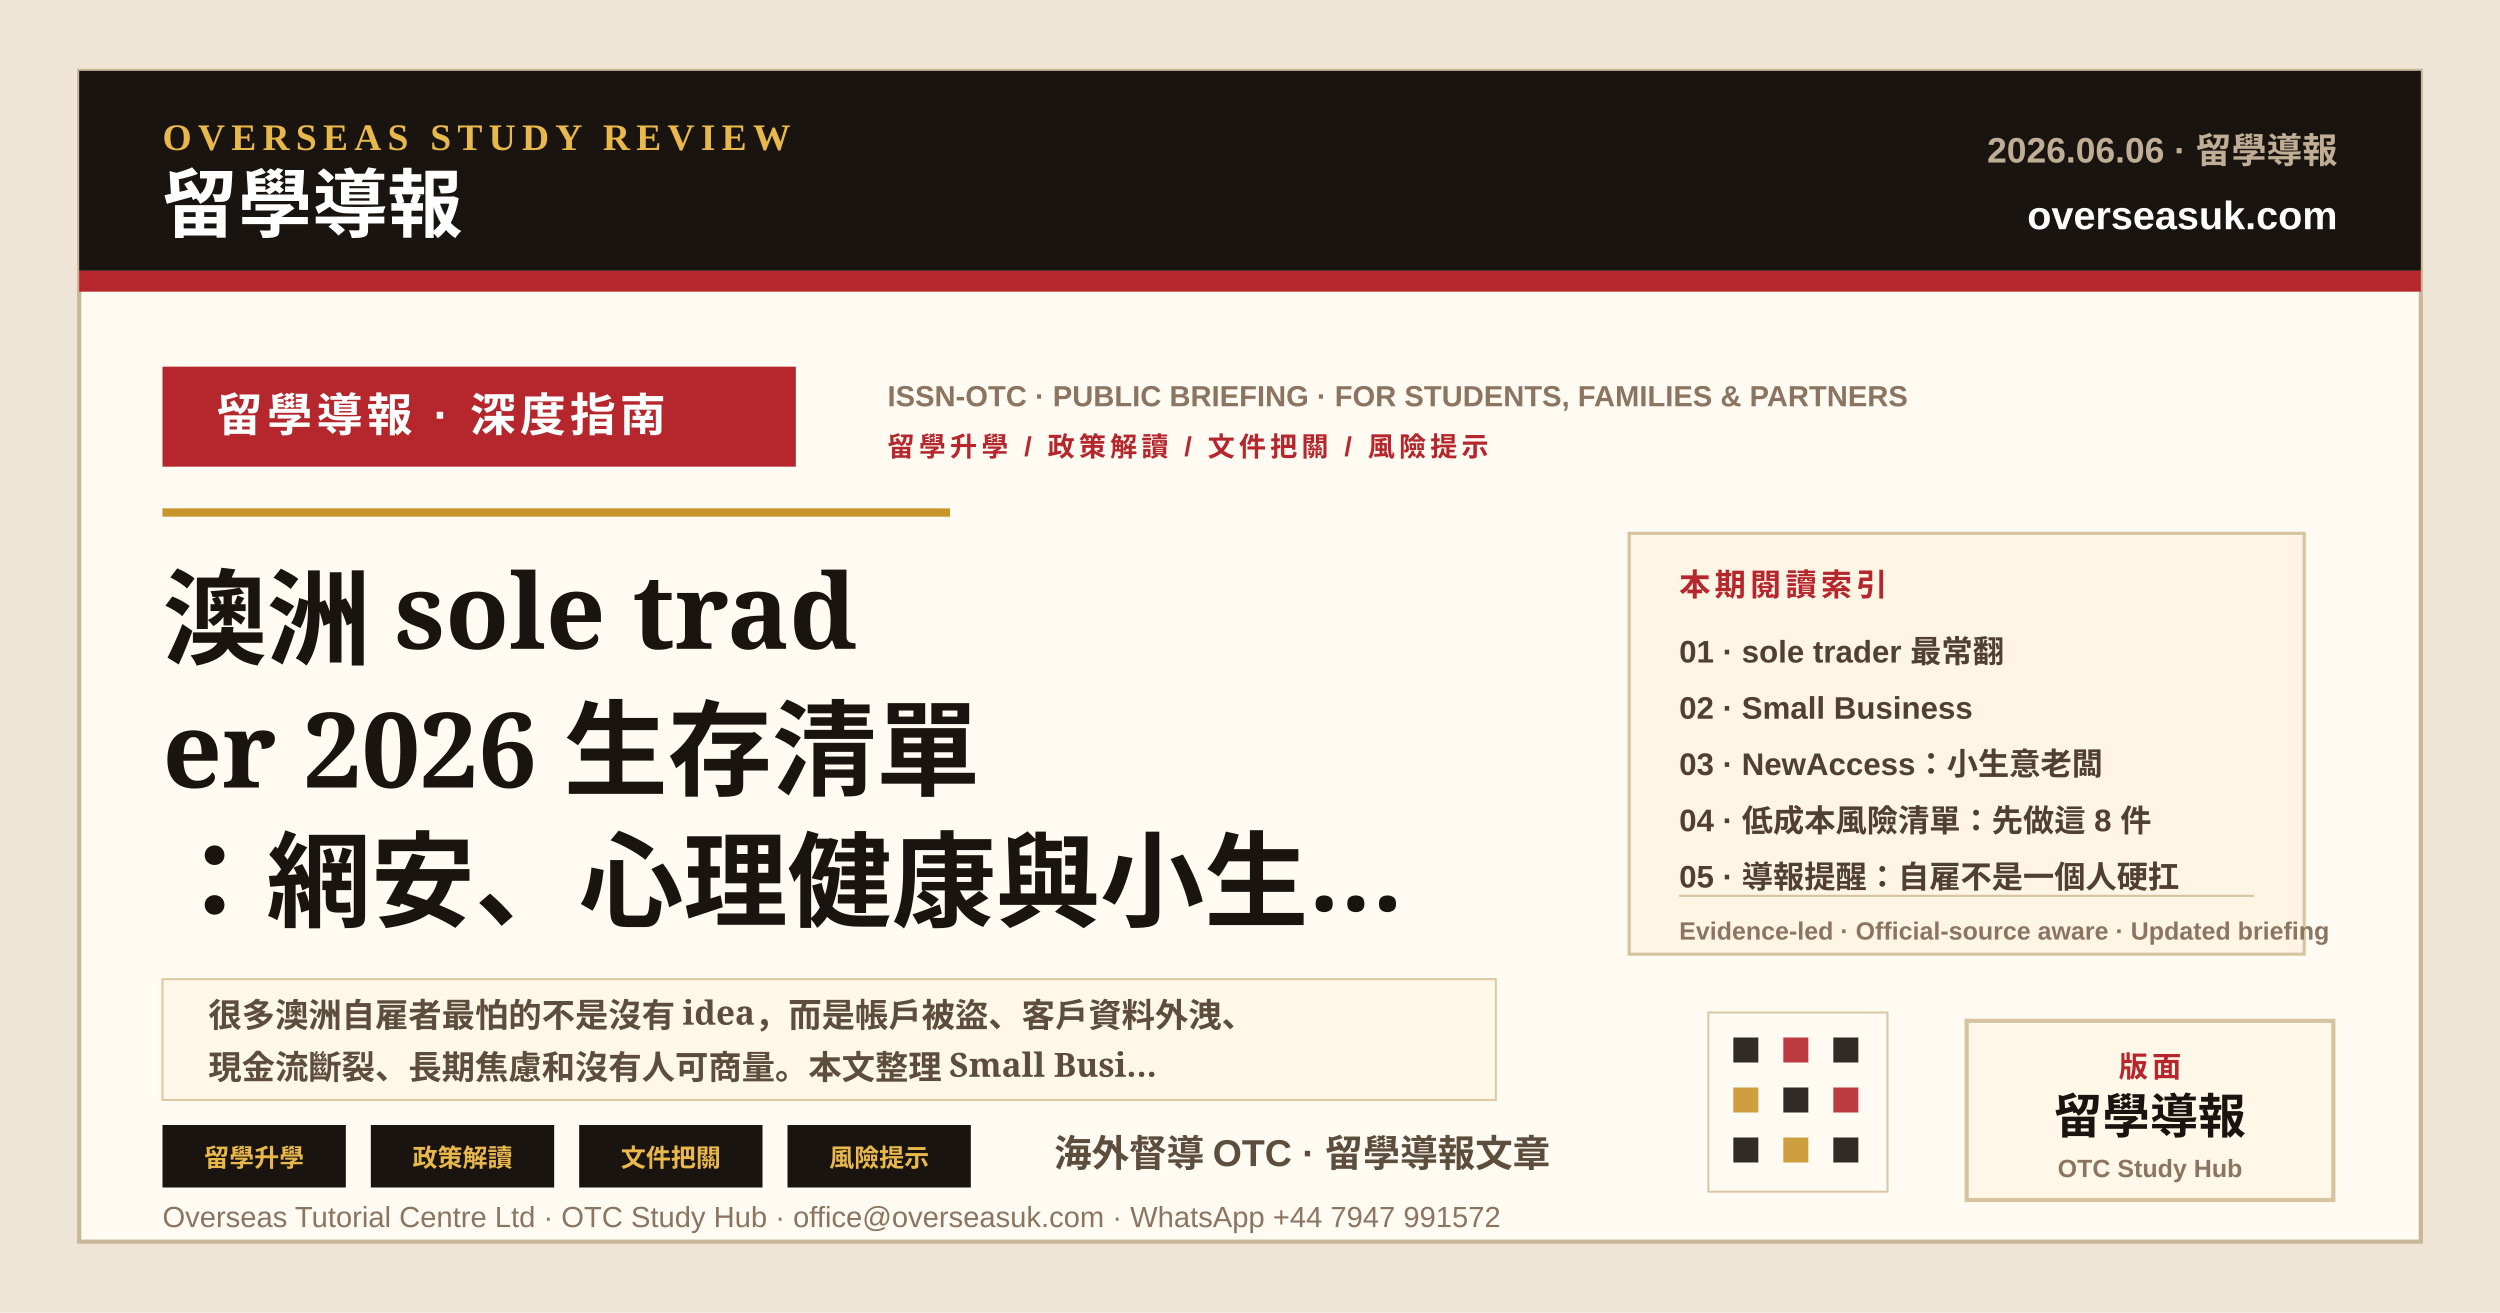
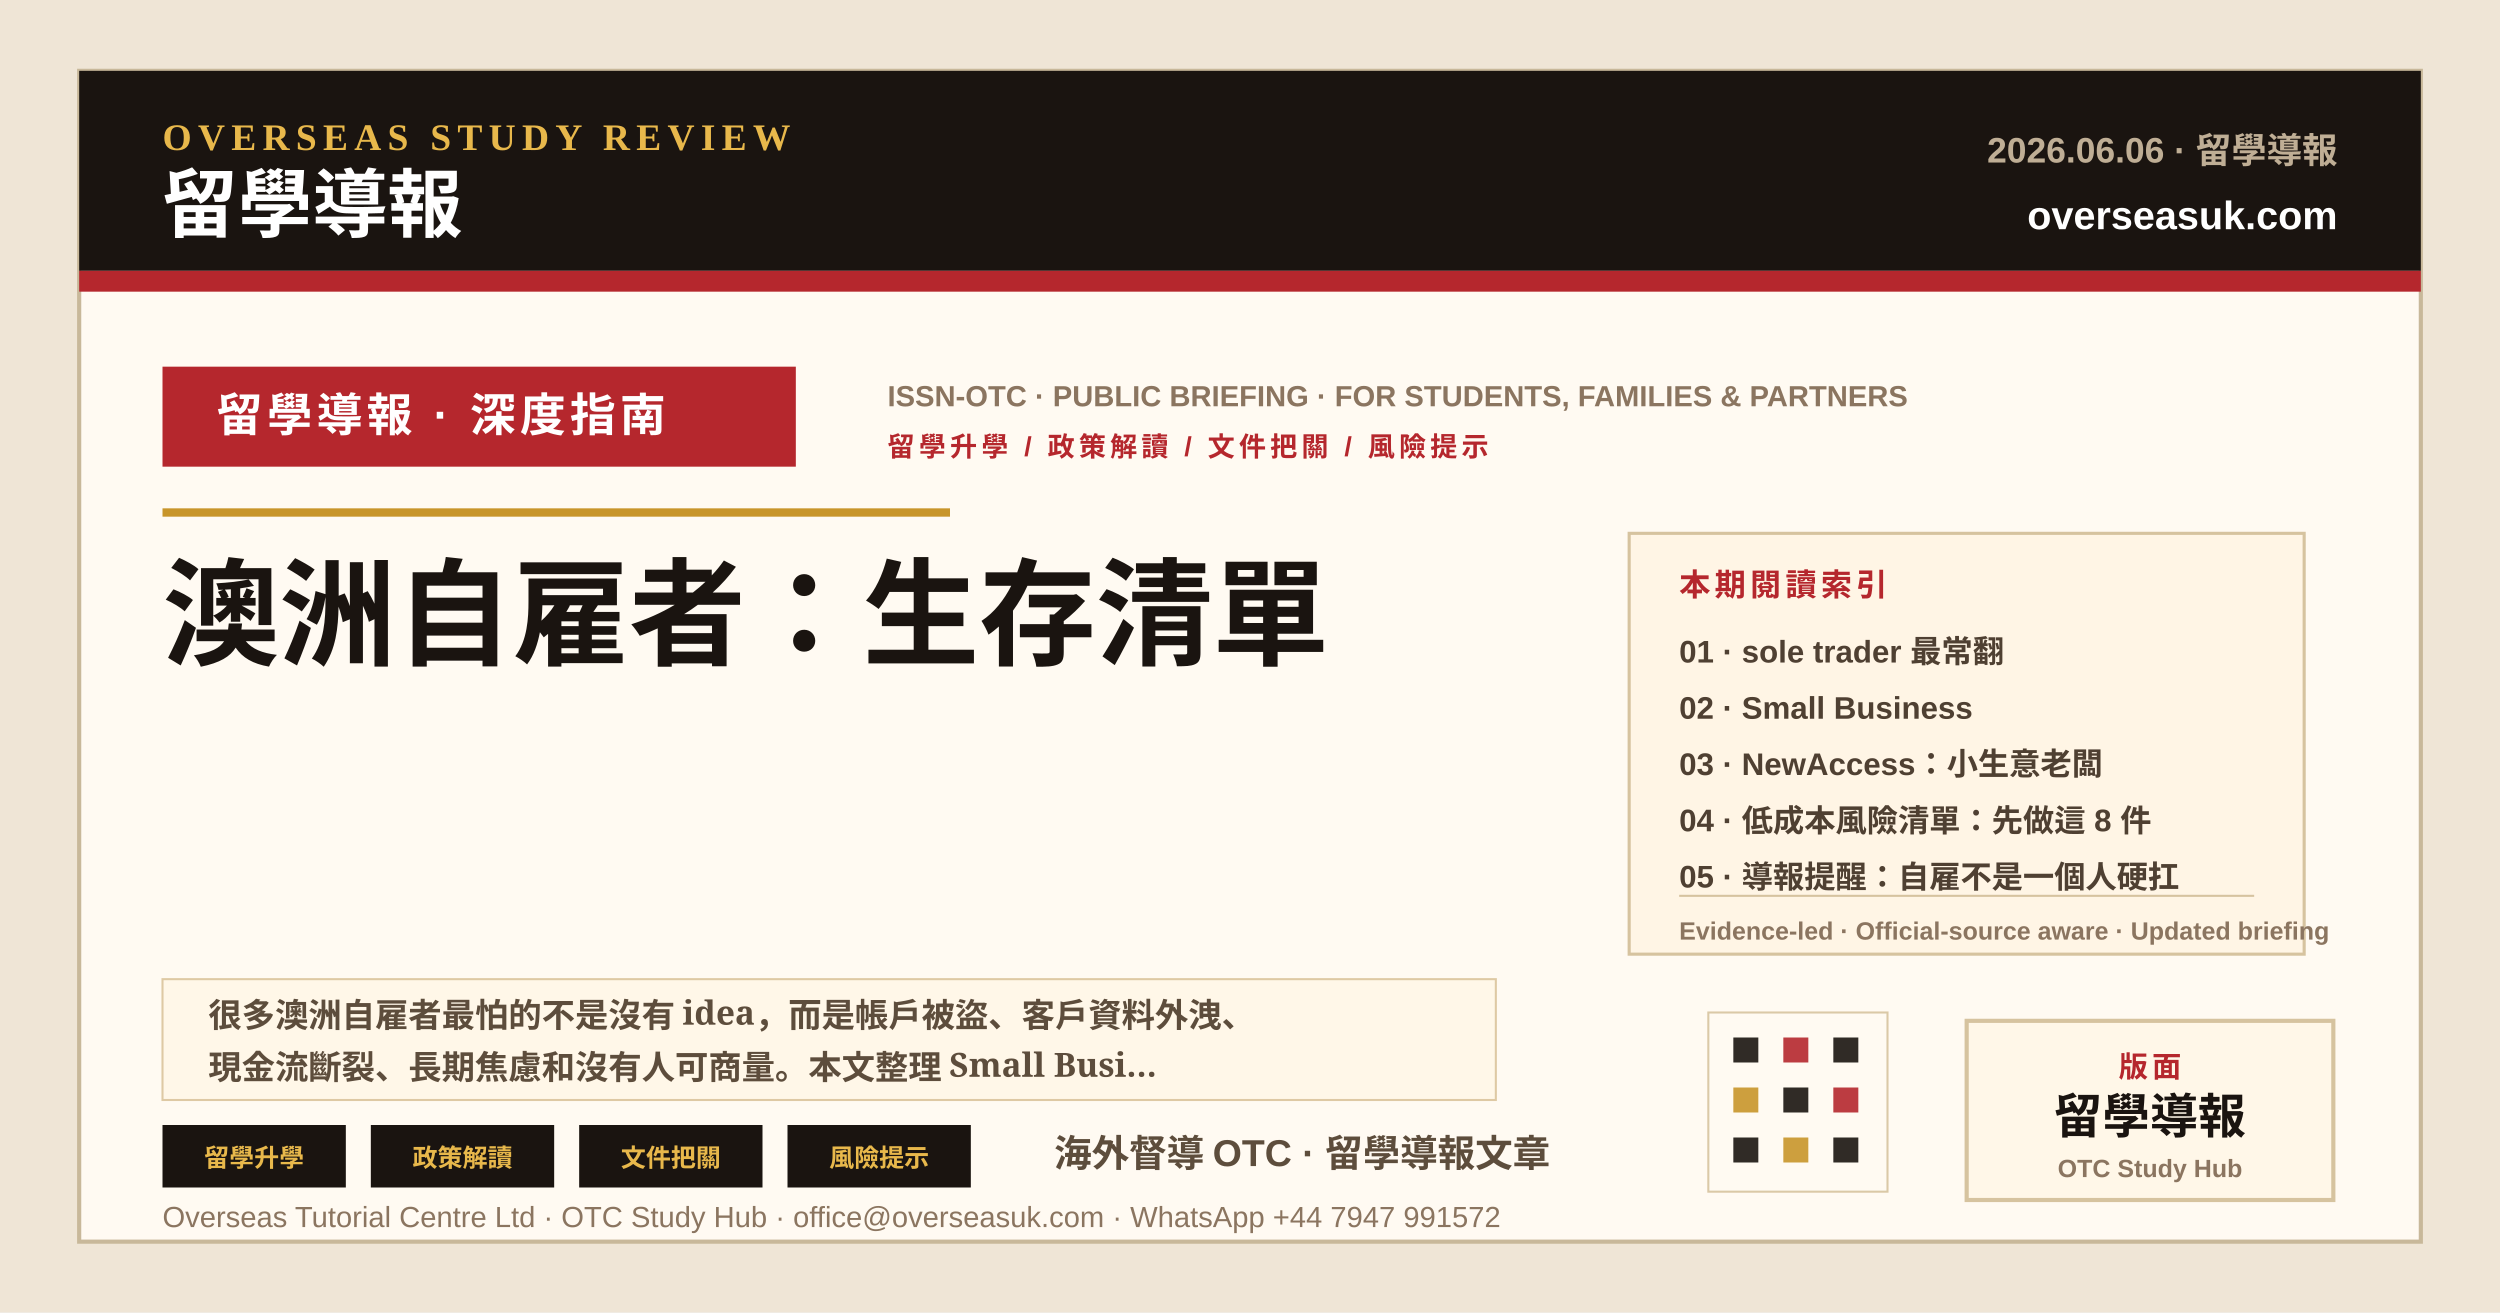
<svg xmlns="http://www.w3.org/2000/svg" width="1200" height="630" viewBox="0 0 1200 630">
  <rect width="1200" height="630" fill="#efe5d6" />
  <rect x="38" y="34" width="1124" height="562" fill="#fffaf2" stroke="#c8b89a" stroke-width="2" />
  <rect x="38" y="34" width="1124" height="96" fill="#1a1410" />
  <rect x="38" y="130" width="1124" height="10" fill="#b5272d" />
  <text x="78" y="72" fill="#e8b84b" font-family="Georgia, 'Times New Roman', serif" font-size="18" font-weight="700" letter-spacing="3">OVERSEAS STUDY REVIEW</text>
  <text x="78" y="111" fill="#ffffff" font-family="'Noto Serif TC', 'Songti TC', Georgia, serif" font-size="36" font-weight="900">留學導報</text>
  <text x="1122" y="78" text-anchor="end" fill="#bfae95" font-family="'Noto Sans TC', Arial, sans-serif" font-size="17" font-weight="700">2026.06.06 · 留學導報</text>
  <text x="1122" y="110" text-anchor="end" fill="#ffffff" font-family="'Noto Sans TC', Arial, sans-serif" font-size="19" font-weight="800">overseasuk.com</text>
  <rect x="78" y="176" width="304" height="48" fill="#b5272d" />
  <text x="104" y="207" fill="#ffffff" font-family="'Noto Sans TC', Arial, sans-serif" font-size="22" font-weight="900" letter-spacing="2">留學導報 · 深度指南</text>
  <text x="426" y="195" fill="#8b7560" font-family="'Noto Sans TC', Arial, sans-serif" font-size="14" font-weight="800">ISSN-OTC · PUBLIC BRIEFING · FOR STUDENTS, FAMILIES &amp; PARTNERS</text>
  <text x="426" y="219" fill="#b5272d" font-family="'Noto Sans TC', Arial, sans-serif" font-size="13" font-weight="900" letter-spacing="2">留學升學  /  政策解讀  /  文件把關  /  風險提示</text>
  <line x1="78" y1="246" x2="456" y2="246" stroke="#c8952a" stroke-width="4" />
-   <text x="78" y="315" fill="#1a1410" font-family="'Noto Serif TC', 'Songti TC', Georgia, serif" font-size="50" font-weight="900">澳洲 sole trad</text>
-   <text x="78" y="378" fill="#1a1410" font-family="'Noto Serif TC', 'Songti TC', Georgia, serif" font-size="50" font-weight="900">er 2026 生存清單</text>
-   <text x="78" y="441" fill="#1a1410" font-family="'Noto Serif TC', 'Songti TC', Georgia, serif" font-size="50" font-weight="900">：網安、心理健康與小生…</text>
+   <text x="78" y="315" fill="#1a1410" font-family="'Noto Serif TC', 'Songti TC', Georgia, serif" font-size="56" font-weight="900">澳洲自雇者：生存清單</text>
  <rect x="782" y="256" width="324" height="202" fill="#fff5e5" stroke="#d6c39f" stroke-width="1.5" />
  <text x="806" y="286" fill="#b5272d" font-family="'Noto Sans TC', Arial, sans-serif" font-size="15" font-weight="900" letter-spacing="2">本期閱讀索引</text>
  <text x="806" y="318" fill="#4f4032" font-family="'Noto Sans TC', Arial, sans-serif" font-size="15" font-weight="800">01 · sole trader 最常翻</text>
  <text x="806" y="345" fill="#4f4032" font-family="'Noto Sans TC', Arial, sans-serif" font-size="15" font-weight="800">02 · Small Business </text>
  <text x="806" y="372" fill="#4f4032" font-family="'Noto Sans TC', Arial, sans-serif" font-size="15" font-weight="800">03 · NewAccess：小生意老闆</text>
  <text x="806" y="399" fill="#4f4032" font-family="'Noto Sans TC', Arial, sans-serif" font-size="15" font-weight="800">04 · 低成本風險清單：先做這 8 件</text>
  <text x="806" y="426" fill="#4f4032" font-family="'Noto Sans TC', Arial, sans-serif" font-size="15" font-weight="800">05 · 導報提醒：自雇不是一個人硬扛</text>
  <line x1="806" y1="430" x2="1082" y2="430" stroke="#d6c39f" stroke-width="1" />
  <text x="806" y="451" fill="#8b7560" font-family="'Noto Sans TC', Arial, sans-serif" font-size="12" font-weight="700">Evidence-led · Official-source aware · Updated briefing</text>
  <rect x="78" y="470" width="640" height="58" fill="#fff7e8" stroke="#dec9a4" stroke-width="1" />
  <text x="100" y="493" fill="#5d4d3c" font-family="'Noto Serif TC', 'Songti TC', Georgia, serif" font-size="16" font-weight="600">很多澳洲自雇者最怕的不是沒有 idea，而是帳戶被盜、客戶資料外洩、</text>
  <text x="100" y="518" fill="#5d4d3c" font-family="'Noto Serif TC', 'Songti TC', Georgia, serif" font-size="16" font-weight="600">現金流斷裂、長期焦慮和沒有人可商量。本文整理 Small Busi…</text>
  <rect x="78" y="540" width="88" height="30" fill="#1a1410" />
  <text x="122" y="560" text-anchor="middle" fill="#e8b84b" font-family="'Noto Sans TC', Arial, sans-serif" font-size="12" font-weight="900">留學升學</text>
  <rect x="178" y="540" width="88" height="30" fill="#1a1410" />
  <text x="222" y="560" text-anchor="middle" fill="#e8b84b" font-family="'Noto Sans TC', Arial, sans-serif" font-size="12" font-weight="900">政策解讀</text>
  <rect x="278" y="540" width="88" height="30" fill="#1a1410" />
  <text x="322" y="560" text-anchor="middle" fill="#e8b84b" font-family="'Noto Sans TC', Arial, sans-serif" font-size="12" font-weight="900">文件把關</text>
  <rect x="378" y="540" width="88" height="30" fill="#1a1410" />
  <text x="422" y="560" text-anchor="middle" fill="#e8b84b" font-family="'Noto Sans TC', Arial, sans-serif" font-size="12" font-weight="900">風險提示</text>
  <text x="506" y="560" fill="#5d4d3c" font-family="'Noto Sans TC', Arial, sans-serif" font-size="18" font-weight="900">海外督導 OTC · 留學導報文章</text>
  <text x="78" y="589" fill="#8b7560" font-family="'Noto Sans TC', Arial, sans-serif" font-size="14">Overseas Tutorial Centre Ltd · OTC Study Hub · office@overseasuk.com · WhatsApp +44 7947 991572</text>
  <g opacity="0.9">
    <rect x="820" y="486" width="86" height="86" fill="#fffaf2" stroke="#d6c39f" stroke-width="1" />
    <rect x="832" y="498" width="12" height="12" fill="#1a1410" />
    <rect x="856" y="498" width="12" height="12" fill="#b5272d" />
    <rect x="880" y="498" width="12" height="12" fill="#1a1410" />
    <rect x="832" y="522" width="12" height="12" fill="#c8952a" />
    <rect x="856" y="522" width="12" height="12" fill="#1a1410" />
    <rect x="880" y="522" width="12" height="12" fill="#b5272d" />
    <rect x="832" y="546" width="12" height="12" fill="#1a1410" />
    <rect x="856" y="546" width="12" height="12" fill="#c8952a" />
    <rect x="880" y="546" width="12" height="12" fill="#1a1410" />
  </g>
  <rect x="944" y="490" width="176" height="86" fill="#fff7e8" stroke="#d6c39f" stroke-width="2" />
  <text x="1032" y="517" text-anchor="middle" fill="#b5272d" font-family="'Noto Sans TC', Arial, sans-serif" font-size="14" font-weight="900" letter-spacing="2">版面</text>
  <text x="1032" y="544" text-anchor="middle" fill="#1a1410" font-family="'Noto Serif TC', 'Songti TC', Georgia, serif" font-size="23" font-weight="900">留學導報</text>
  <text x="1032" y="565" text-anchor="middle" fill="#8b7560" font-family="'Noto Sans TC', Arial, sans-serif" font-size="12" font-weight="800">OTC Study Hub</text>
</svg>
